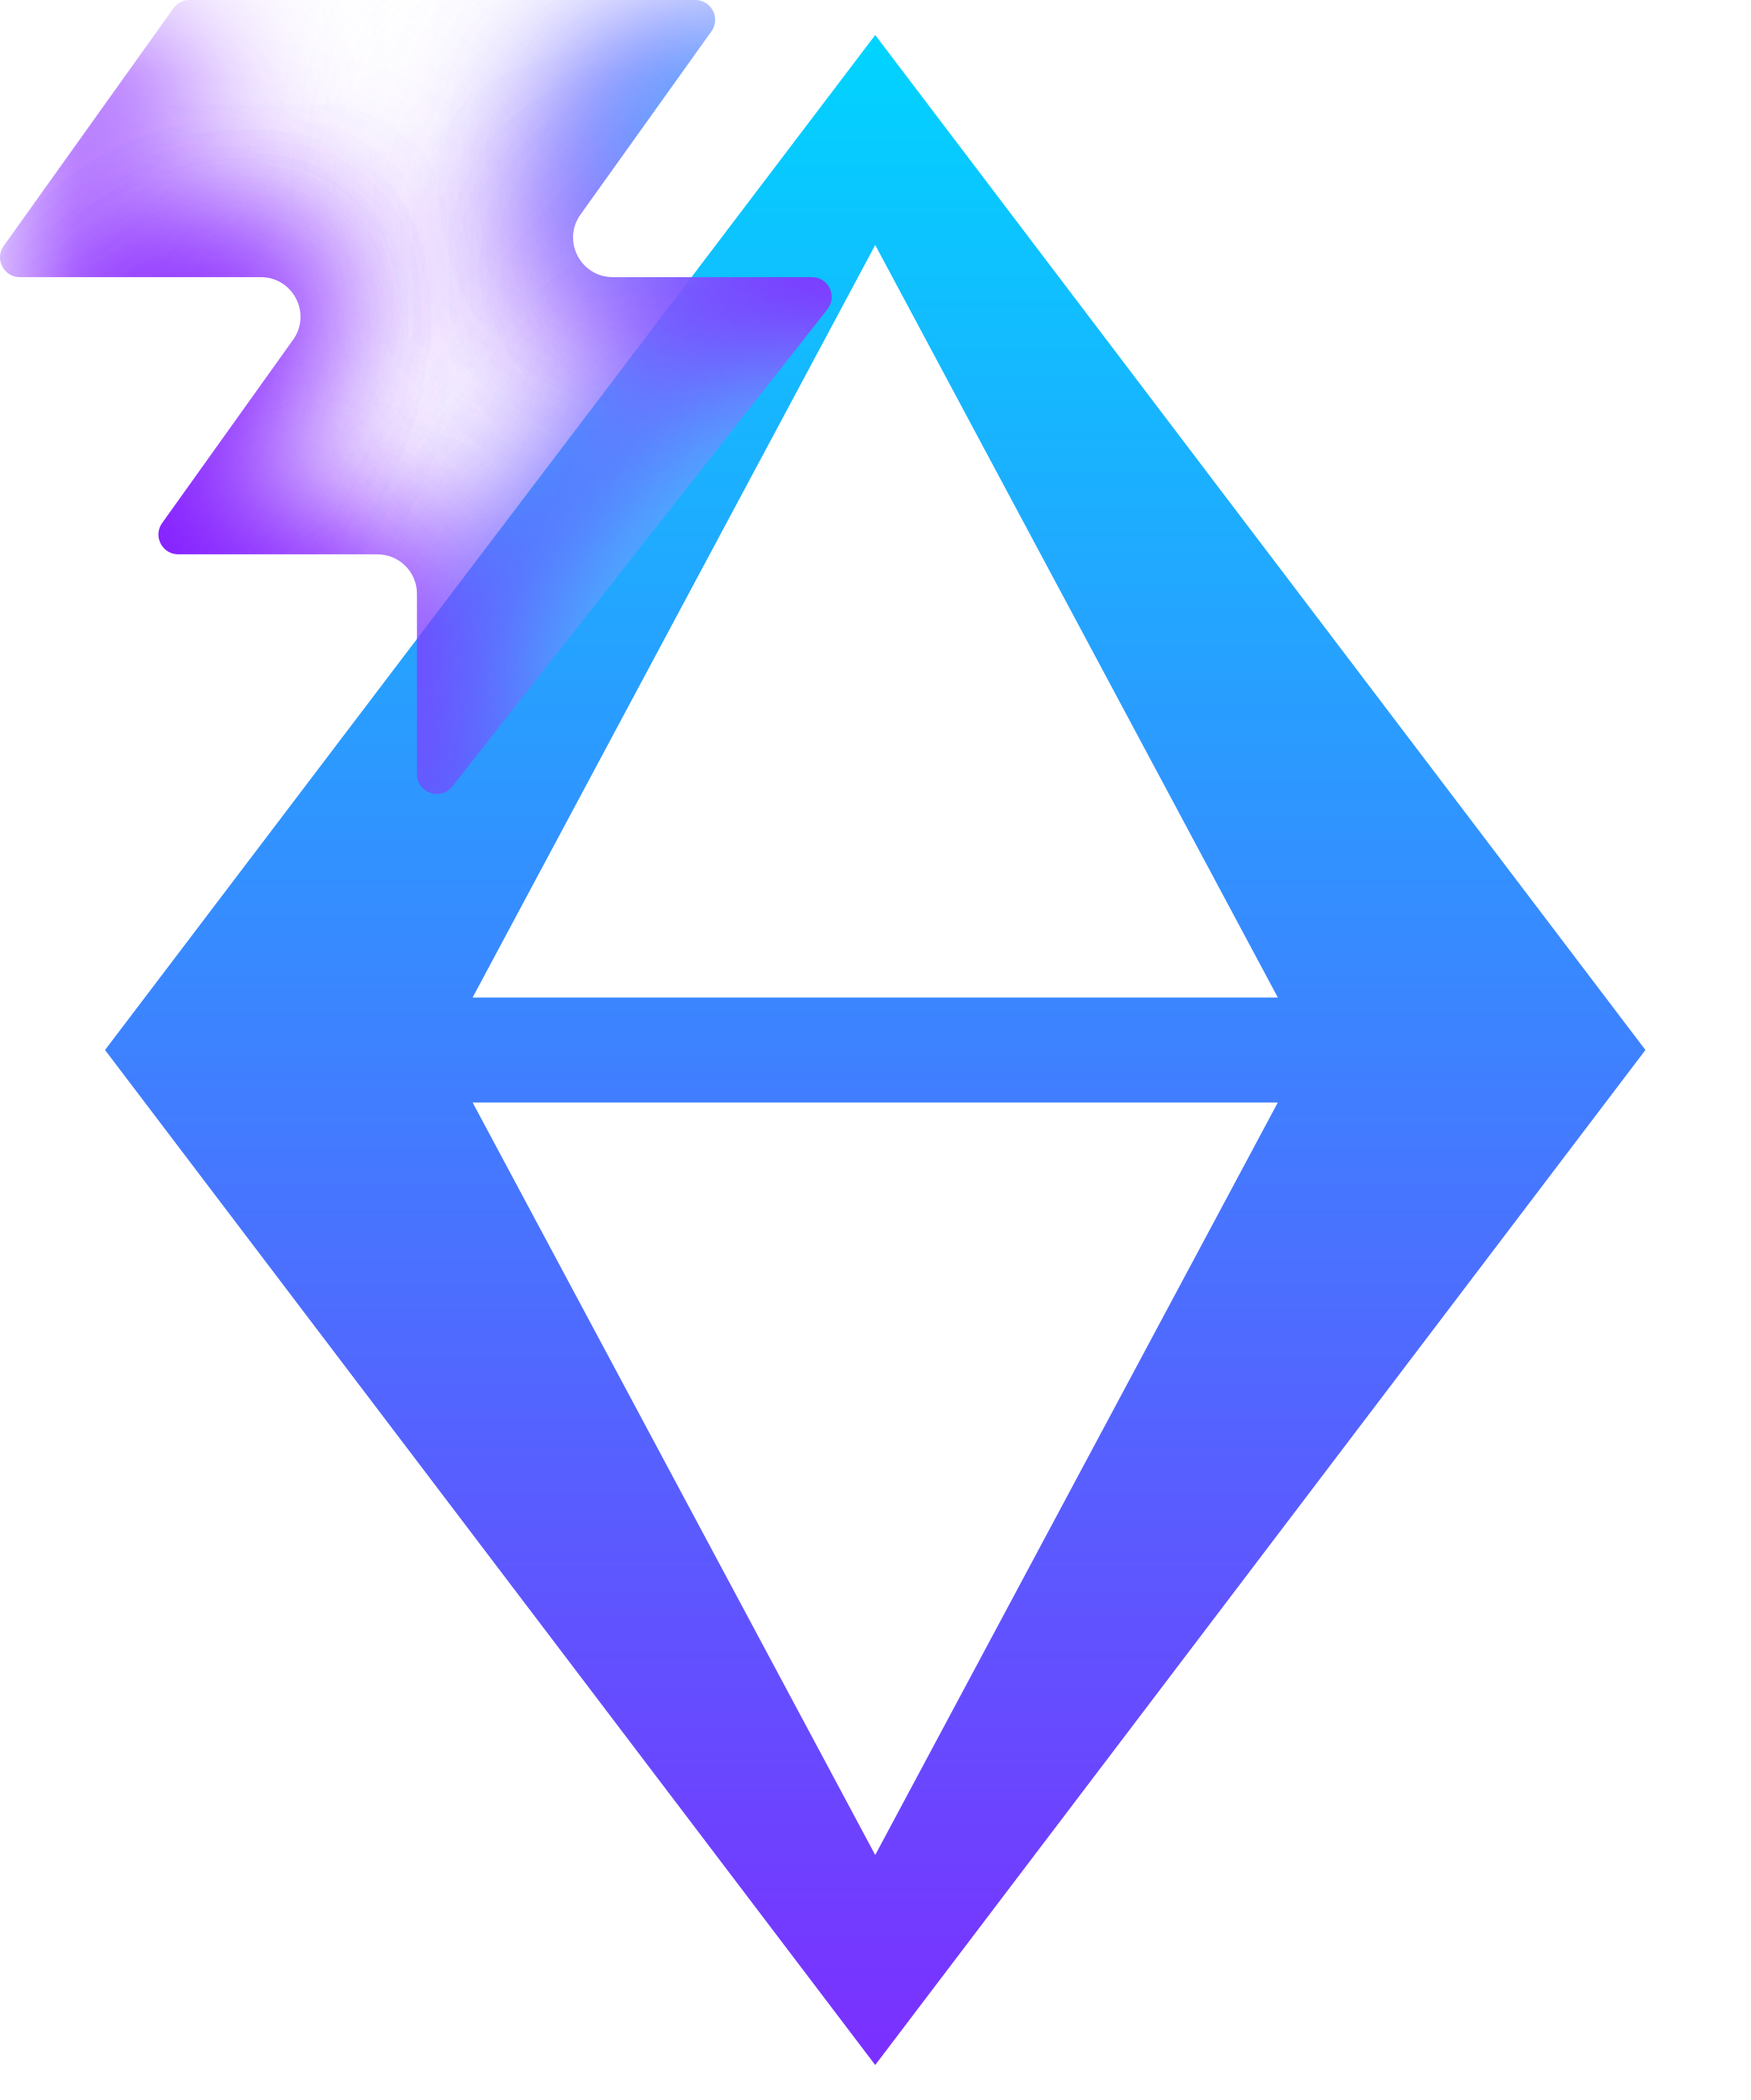
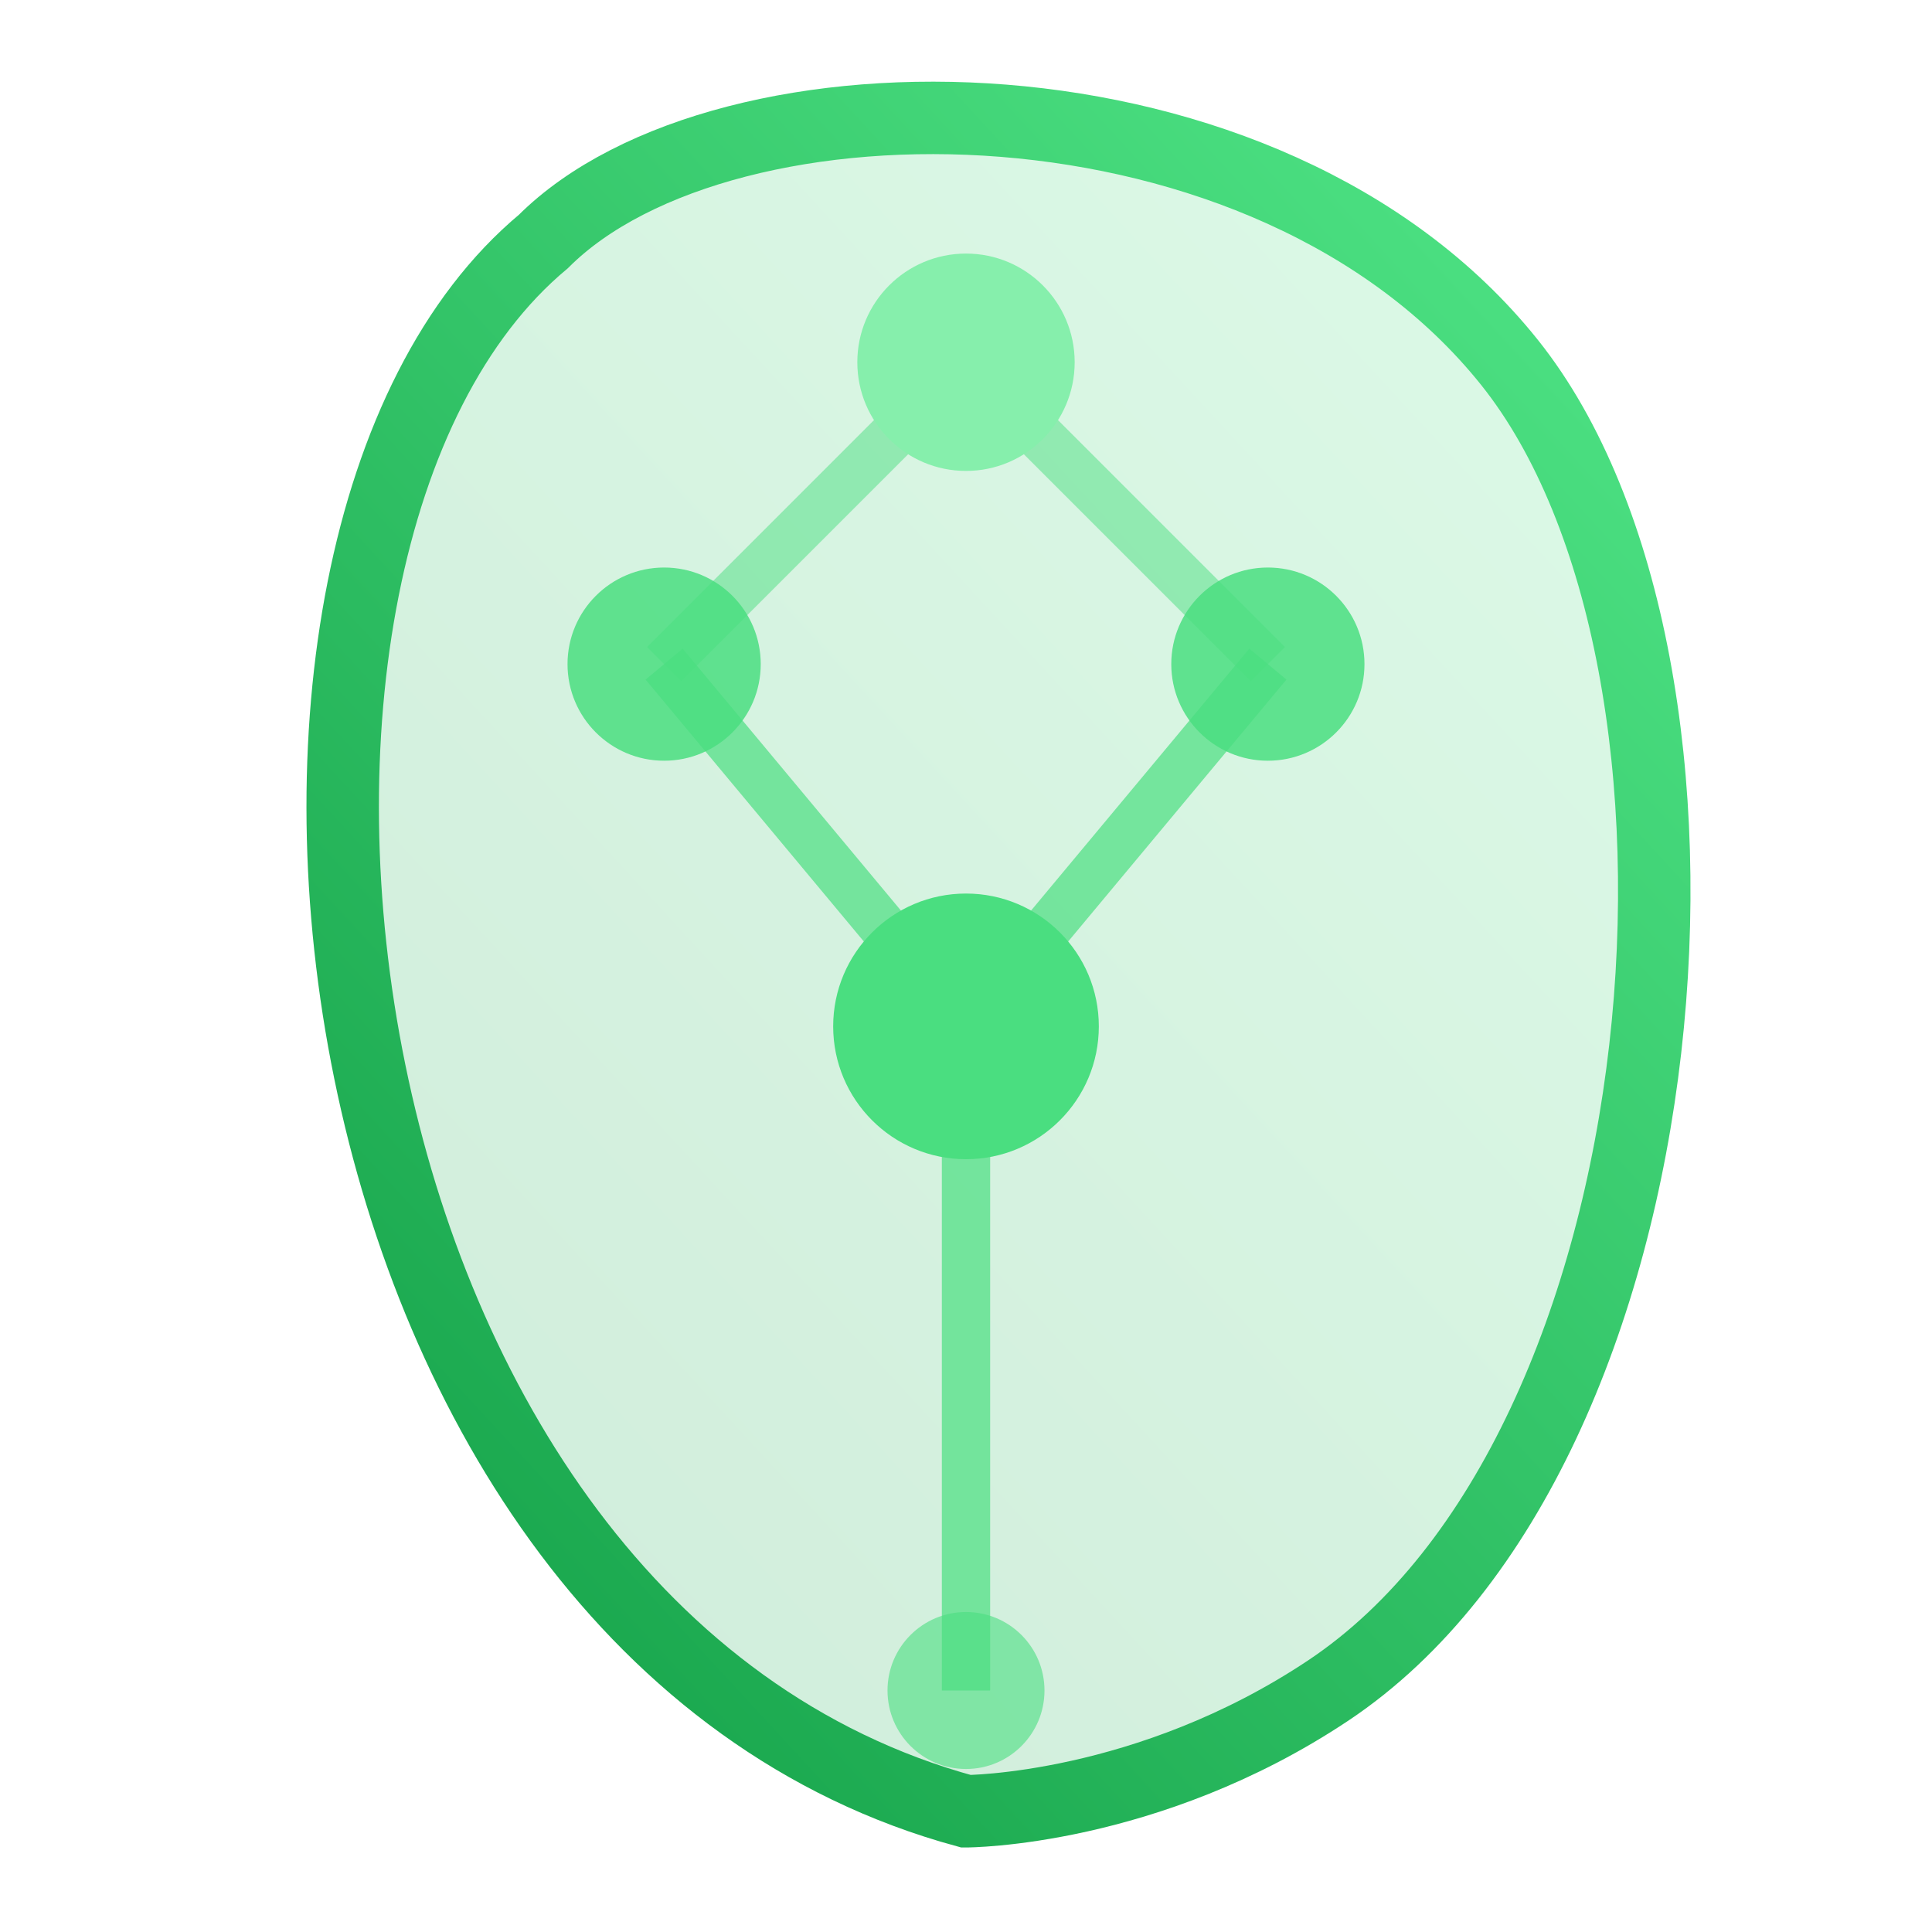
- <svg xmlns="http://www.w3.org/2000/svg" viewBox="0 0 100 120" fill="none">
+ <svg xmlns="http://www.w3.org/2000/svg" viewBox="0 0 32 32">
  <defs>
-     <linearGradient id="fg" x1="50" y1="2" x2="50" y2="118" gradientUnits="userSpaceOnUse">
-       <stop offset="0%" stop-color="#00d4ff" />
-       <stop offset="100%" stop-color="#7b2fff" />
+     <linearGradient id="lg" x1="0%" y1="90%" x2="75%" y2="0%">
+       <stop offset="0%" stop-color="#16a34a" />
+       <stop offset="100%" stop-color="#4ade80" />
    </linearGradient>
  </defs>
-   <path fill-rule="evenodd" fill="url(#fg)" d="M50,2 L94,60 L50,118 L6,60 Z M50,14 L27,57 L73,57 Z M50,106 L73,63 L27,63 Z" />
-   <mask id="a" width="48" height="46" x="0" y="0" maskUnits="userSpaceOnUse" style="mask-type:alpha">
-     <path fill="#000" d="M25.842 44.938c-.664.844-2.021.375-2.021-.698V33.937a2.26 2.26 0 0 0-2.262-2.262H10.183c-.92 0-1.456-1.04-.92-1.788l7.48-10.471c1.07-1.498 0-3.579-1.842-3.579H1.133c-.92 0-1.456-1.04-.92-1.787L9.91.473c.214-.297.556-.474.92-.474h28.894c.92 0 1.456 1.04.92 1.788l-7.48 10.471c-1.07 1.498 0 3.578 1.842 3.578h11.377c.943 0 1.473 1.088.89 1.832L25.843 44.94z" style="fill:#000;fill-opacity:1" />
-   </mask>
-   <g mask="url(#a)">
-     <g filter="url(#b)">
-       <ellipse cx="5.508" cy="14.704" fill="#ede6ff" rx="5.508" ry="14.704" style="fill:#ede6ff;fill:color(display-p3 .927 .903 1);fill-opacity:1" transform="matrix(.00324 1 1 -.00324 -4.47 31.516)" />
-     </g>
-     <g filter="url(#c)">
-       <ellipse cx="10.399" cy="29.851" fill="#ede6ff" rx="10.399" ry="29.851" style="fill:#ede6ff;fill:color(display-p3 .927 .903 1);fill-opacity:1" transform="matrix(.00324 1 1 -.00324 -39.328 7.883)" />
-     </g>
-     <g filter="url(#d)">
-       <ellipse cx="5.508" cy="30.487" fill="#7e14ff" rx="5.508" ry="30.487" style="fill:#7e14ff;fill:color(display-p3 .492 .077 1);fill-opacity:1" transform="rotate(89.814 -25.913 -14.639)scale(1 -1)" />
-     </g>
-     <g filter="url(#e)">
-       <ellipse cx="5.508" cy="30.599" fill="#7e14ff" rx="5.508" ry="30.599" style="fill:#7e14ff;fill:color(display-p3 .492 .077 1);fill-opacity:1" transform="rotate(89.814 -32.644 -3.334)scale(1 -1)" />
-     </g>
-     <g filter="url(#f)">
-       <ellipse cx="5.508" cy="30.599" fill="#7e14ff" rx="5.508" ry="30.599" style="fill:#7e14ff;fill:color(display-p3 .492 .077 1);fill-opacity:1" transform="matrix(.00324 1 1 -.00324 -34.34 30.47)" />
-     </g>
-     <g filter="url(#g)">
-       <ellipse cx="14.072" cy="22.078" fill="#ede6ff" rx="14.072" ry="22.078" style="fill:#ede6ff;fill:color(display-p3 .927 .903 1);fill-opacity:1" transform="rotate(93.35 24.506 48.493)scale(-1 1)" />
-     </g>
-     <g filter="url(#h)">
-       <ellipse cx="3.47" cy="21.501" fill="#7e14ff" rx="3.47" ry="21.501" style="fill:#7e14ff;fill:color(display-p3 .492 .077 1);fill-opacity:1" transform="rotate(89.009 28.708 47.59)scale(-1 1)" />
-     </g>
-     <g filter="url(#i)">
-       <ellipse cx="3.47" cy="21.501" fill="#7e14ff" rx="3.47" ry="21.501" style="fill:#7e14ff;fill:color(display-p3 .492 .077 1);fill-opacity:1" transform="rotate(89.009 28.708 47.59)scale(-1 1)" />
-     </g>
-     <g filter="url(#j)">
-       <ellipse cx=".387" cy="8.972" fill="#7e14ff" rx="4.407" ry="29.108" style="fill:#7e14ff;fill:color(display-p3 .492 .077 1);fill-opacity:1" transform="rotate(39.51 .387 8.972)" />
-     </g>
-     <g filter="url(#k)">
-       <ellipse cx="47.523" cy="-6.092" fill="#7e14ff" rx="4.407" ry="29.108" style="fill:#7e14ff;fill:color(display-p3 .492 .077 1);fill-opacity:1" transform="rotate(37.892 47.523 -6.092)" />
-     </g>
-     <g filter="url(#l)">
-       <ellipse cx="41.412" cy="6.333" fill="#47bfff" rx="5.971" ry="9.665" style="fill:#47bfff;fill:color(display-p3 .28 .748 1);fill-opacity:1" transform="rotate(37.892 41.412 6.333)" />
-     </g>
-     <g filter="url(#m)">
-       <ellipse cx="-1.879" cy="38.332" fill="#7e14ff" rx="4.407" ry="29.108" style="fill:#7e14ff;fill:color(display-p3 .492 .077 1);fill-opacity:1" transform="rotate(37.892 -1.88 38.332)" />
-     </g>
-     <g filter="url(#n)">
-       <ellipse cx="-1.879" cy="38.332" fill="#7e14ff" rx="4.407" ry="29.108" style="fill:#7e14ff;fill:color(display-p3 .492 .077 1);fill-opacity:1" transform="rotate(37.892 -1.88 38.332)" />
-     </g>
-     <g filter="url(#o)">
-       <ellipse cx="35.651" cy="29.907" fill="#7e14ff" rx="4.407" ry="29.108" style="fill:#7e14ff;fill:color(display-p3 .492 .077 1);fill-opacity:1" transform="rotate(37.892 35.651 29.907)" />
-     </g>
-     <g filter="url(#p)">
-       <ellipse cx="38.418" cy="32.4" fill="#47bfff" rx="5.971" ry="15.297" style="fill:#47bfff;fill:color(display-p3 .28 .748 1);fill-opacity:1" transform="rotate(37.892 38.418 32.4)" />
-     </g>
-   </g>
-   <defs>
-     <filter id="b" width="60.045" height="41.654" x="-19.77" y="16.149" color-interpolation-filters="sRGB" filterUnits="userSpaceOnUse">
-       <feFlood flood-opacity="0" result="BackgroundImageFix" />
-       <feBlend in="SourceGraphic" in2="BackgroundImageFix" result="shape" />
-       <feGaussianBlur result="effect1_foregroundBlur_2002_17158" stdDeviation="7.659" />
-     </filter>
-     <filter id="c" width="90.34" height="51.437" x="-54.613" y="-7.533" color-interpolation-filters="sRGB" filterUnits="userSpaceOnUse">
-       <feFlood flood-opacity="0" result="BackgroundImageFix" />
-       <feBlend in="SourceGraphic" in2="BackgroundImageFix" result="shape" />
-       <feGaussianBlur result="effect1_foregroundBlur_2002_17158" stdDeviation="7.659" />
-     </filter>
-     <filter id="d" width="79.355" height="29.4" x="-49.64" y="2.03" color-interpolation-filters="sRGB" filterUnits="userSpaceOnUse">
-       <feFlood flood-opacity="0" result="BackgroundImageFix" />
-       <feBlend in="SourceGraphic" in2="BackgroundImageFix" result="shape" />
-       <feGaussianBlur result="effect1_foregroundBlur_2002_17158" stdDeviation="4.596" />
-     </filter>
-     <filter id="e" width="79.579" height="29.4" x="-45.045" y="20.029" color-interpolation-filters="sRGB" filterUnits="userSpaceOnUse">
-       <feFlood flood-opacity="0" result="BackgroundImageFix" />
-       <feBlend in="SourceGraphic" in2="BackgroundImageFix" result="shape" />
-       <feGaussianBlur result="effect1_foregroundBlur_2002_17158" stdDeviation="4.596" />
-     </filter>
-     <filter id="f" width="79.579" height="29.4" x="-43.513" y="21.178" color-interpolation-filters="sRGB" filterUnits="userSpaceOnUse">
-       <feFlood flood-opacity="0" result="BackgroundImageFix" />
-       <feBlend in="SourceGraphic" in2="BackgroundImageFix" result="shape" />
-       <feGaussianBlur result="effect1_foregroundBlur_2002_17158" stdDeviation="4.596" />
-     </filter>
-     <filter id="g" width="74.749" height="58.852" x="15.756" y="-17.901" color-interpolation-filters="sRGB" filterUnits="userSpaceOnUse">
-       <feFlood flood-opacity="0" result="BackgroundImageFix" />
-       <feBlend in="SourceGraphic" in2="BackgroundImageFix" result="shape" />
-       <feGaussianBlur result="effect1_foregroundBlur_2002_17158" stdDeviation="7.659" />
-     </filter>
-     <filter id="h" width="61.377" height="25.362" x="23.548" y="2.284" color-interpolation-filters="sRGB" filterUnits="userSpaceOnUse">
-       <feFlood flood-opacity="0" result="BackgroundImageFix" />
-       <feBlend in="SourceGraphic" in2="BackgroundImageFix" result="shape" />
-       <feGaussianBlur result="effect1_foregroundBlur_2002_17158" stdDeviation="4.596" />
-     </filter>
-     <filter id="i" width="61.377" height="25.362" x="23.548" y="2.284" color-interpolation-filters="sRGB" filterUnits="userSpaceOnUse">
-       <feFlood flood-opacity="0" result="BackgroundImageFix" />
-       <feBlend in="SourceGraphic" in2="BackgroundImageFix" result="shape" />
-       <feGaussianBlur result="effect1_foregroundBlur_2002_17158" stdDeviation="4.596" />
-     </filter>
-     <filter id="j" width="56.045" height="63.649" x="-27.636" y="-22.853" color-interpolation-filters="sRGB" filterUnits="userSpaceOnUse">
-       <feFlood flood-opacity="0" result="BackgroundImageFix" />
-       <feBlend in="SourceGraphic" in2="BackgroundImageFix" result="shape" />
-       <feGaussianBlur result="effect1_foregroundBlur_2002_17158" stdDeviation="4.596" />
-     </filter>
-     <filter id="k" width="54.814" height="64.646" x="20.116" y="-38.415" color-interpolation-filters="sRGB" filterUnits="userSpaceOnUse">
-       <feFlood flood-opacity="0" result="BackgroundImageFix" />
-       <feBlend in="SourceGraphic" in2="BackgroundImageFix" result="shape" />
-       <feGaussianBlur result="effect1_foregroundBlur_2002_17158" stdDeviation="4.596" />
-     </filter>
-     <filter id="l" width="33.541" height="35.313" x="24.641" y="-11.323" color-interpolation-filters="sRGB" filterUnits="userSpaceOnUse">
-       <feFlood flood-opacity="0" result="BackgroundImageFix" />
-       <feBlend in="SourceGraphic" in2="BackgroundImageFix" result="shape" />
-       <feGaussianBlur result="effect1_foregroundBlur_2002_17158" stdDeviation="4.596" />
-     </filter>
-     <filter id="m" width="54.814" height="64.646" x="-29.286" y="6.009" color-interpolation-filters="sRGB" filterUnits="userSpaceOnUse">
-       <feFlood flood-opacity="0" result="BackgroundImageFix" />
-       <feBlend in="SourceGraphic" in2="BackgroundImageFix" result="shape" />
-       <feGaussianBlur result="effect1_foregroundBlur_2002_17158" stdDeviation="4.596" />
-     </filter>
-     <filter id="n" width="54.814" height="64.646" x="-29.286" y="6.009" color-interpolation-filters="sRGB" filterUnits="userSpaceOnUse">
-       <feFlood flood-opacity="0" result="BackgroundImageFix" />
-       <feBlend in="SourceGraphic" in2="BackgroundImageFix" result="shape" />
-       <feGaussianBlur result="effect1_foregroundBlur_2002_17158" stdDeviation="4.596" />
-     </filter>
-     <filter id="o" width="54.814" height="64.646" x="8.244" y="-2.416" color-interpolation-filters="sRGB" filterUnits="userSpaceOnUse">
-       <feFlood flood-opacity="0" result="BackgroundImageFix" />
-       <feBlend in="SourceGraphic" in2="BackgroundImageFix" result="shape" />
-       <feGaussianBlur result="effect1_foregroundBlur_2002_17158" stdDeviation="4.596" />
-     </filter>
-     <filter id="p" width="39.409" height="43.623" x="18.713" y="10.588" color-interpolation-filters="sRGB" filterUnits="userSpaceOnUse">
-       <feFlood flood-opacity="0" result="BackgroundImageFix" />
-       <feBlend in="SourceGraphic" in2="BackgroundImageFix" result="shape" />
-       <feGaussianBlur result="effect1_foregroundBlur_2002_17158" stdDeviation="4.596" />
-     </filter>
-   </defs>
+   <path d="M16,30 C5,27 3,9 9,4 C12,1 21,1 25,6 C29,11 28,24 22,28 C19,30 16,30 16,30Z" fill="url(#lg)" opacity="0.2" />
+   <path d="M16,30 C5,27 3,9 9,4 C12,1 21,1 25,6 C29,11 28,24 22,28 C19,30 16,30 16,30Z" fill="none" stroke="url(#lg)" stroke-width="1.2" />
+   <line x1="16" y1="28" x2="16" y2="17" stroke="#4ade80" stroke-width="0.8" opacity="0.7" />
+   <line x1="16" y1="17" x2="11" y2="11" stroke="#4ade80" stroke-width="0.8" opacity="0.7" />
+   <line x1="16" y1="17" x2="21" y2="11" stroke="#4ade80" stroke-width="0.8" opacity="0.7" />
+   <line x1="11" y1="11" x2="16" y2="6" stroke="#4ade80" stroke-width="0.8" opacity="0.5" />
+   <line x1="21" y1="11" x2="16" y2="6" stroke="#4ade80" stroke-width="0.8" opacity="0.5" />
+   <circle cx="16" cy="17" r="2.2" fill="#4ade80" />
+   <circle cx="11" cy="11" r="1.6" fill="#4ade80" opacity="0.85" />
+   <circle cx="21" cy="11" r="1.6" fill="#4ade80" opacity="0.85" />
+   <circle cx="16" cy="6" r="1.8" fill="#86efac" />
+   <circle cx="16" cy="28" r="1.3" fill="#4ade80" opacity="0.6" />
</svg>
